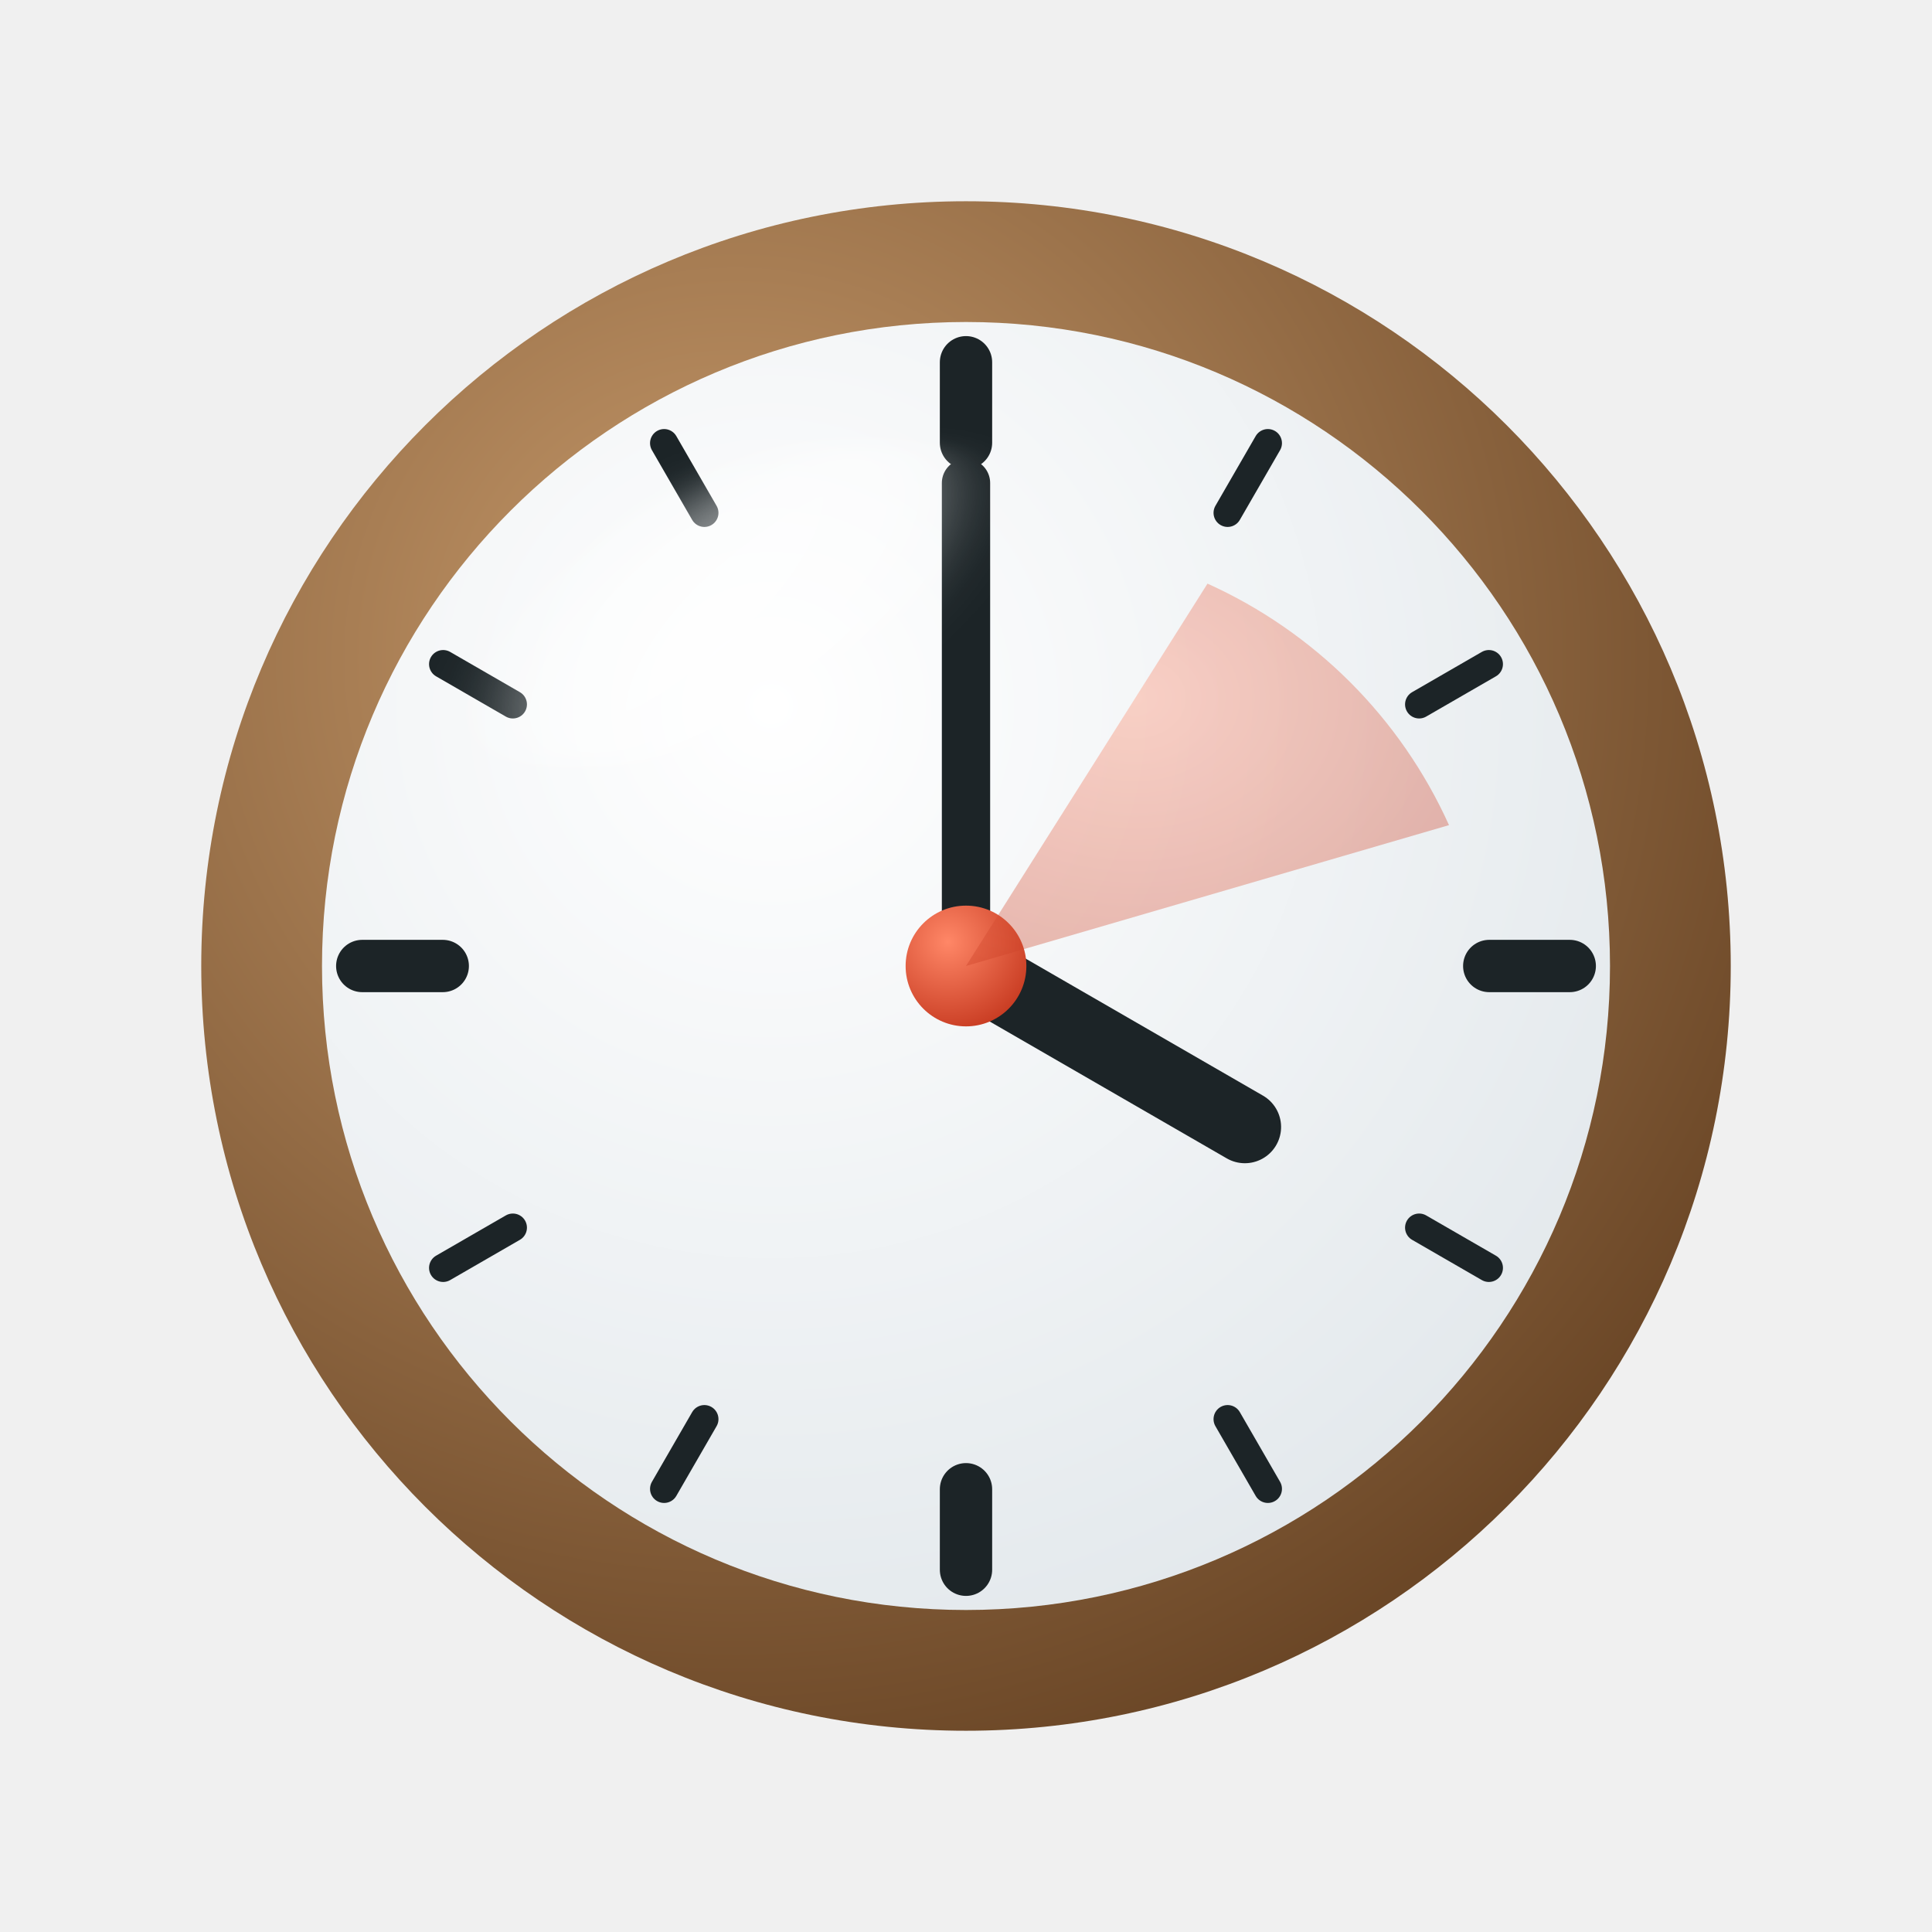
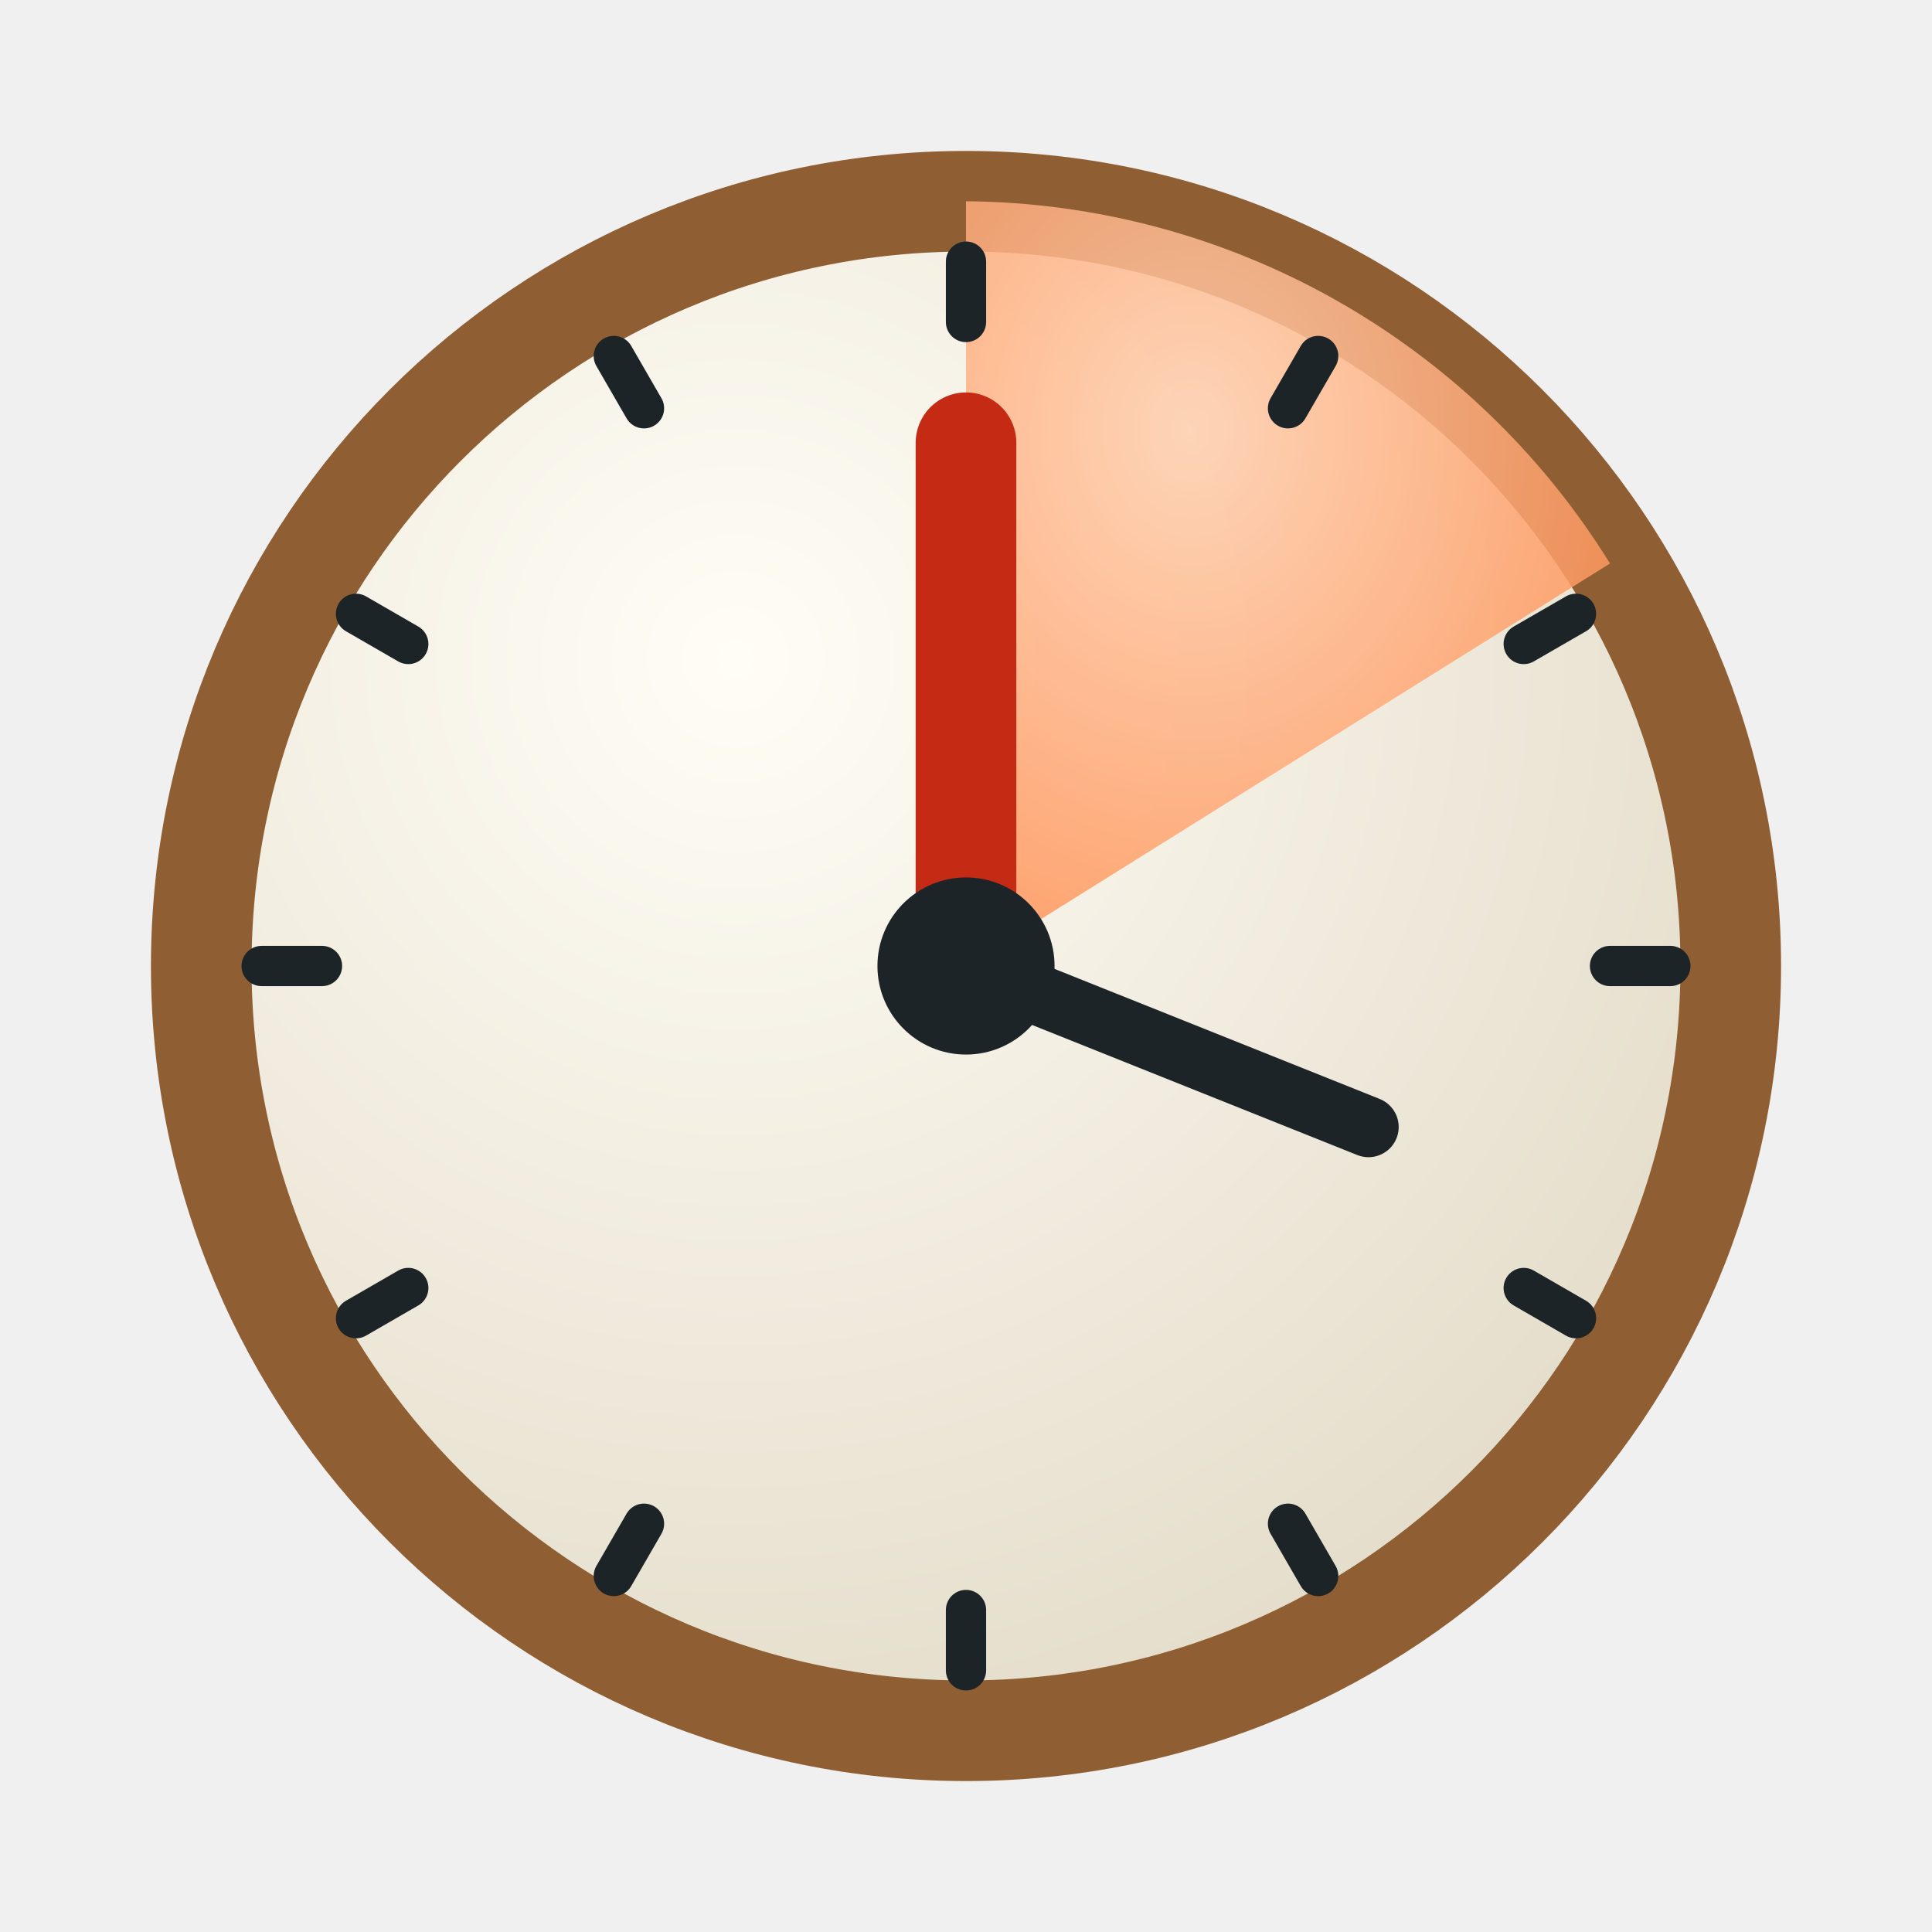
<svg xmlns="http://www.w3.org/2000/svg" viewBox="0 0 96 96" width="96" height="96" role="img">
  <defs>
    <filter id="kb" x="-30%" y="-30%" width="160%" height="160%">
      <feGaussianBlur stdDeviation="1.6" />
    </filter>
    <filter id="kb2" x="-30%" y="-80%" width="160%" height="260%">
      <feGaussianBlur stdDeviation="2.4" />
    </filter>
    <radialGradient id="hour0" cx="0.35" cy="0.3" r="0.85">
-       <stop offset="0" stop-color="#c79a6b" />
-       <stop offset="1" stop-color="#5e3b1d" />
+       <stop offset="0" stop-color="#fffdf6" />
+       <stop offset="1" stop-color="#e0d8c4" />
    </radialGradient>
    <radialGradient id="hour1" cx="0.35" cy="0.3" r="0.85">
-       <stop offset="0" stop-color="#ffffff" />
-       <stop offset="1" stop-color="#e0e6ea" />
-     </radialGradient>
-     <radialGradient id="hour2" cx="0.35" cy="0.3" r="0.85">
-       <stop offset="0" stop-color="#ff8767" />
-       <stop offset="1" stop-color="#c2331a" />
-     </radialGradient>
-     <radialGradient id="hour3" cx="0.35" cy="0.3" r="0.85">
-       <stop offset="0" stop-color="#ff8767" />
-       <stop offset="1" stop-color="#c2331a" />
+       <stop offset="0" stop-color="#ffd0b0" />
+       <stop offset="1" stop-color="#ff8a4a" />
    </radialGradient>
  </defs>
  <circle cx="48" cy="48" r="38" fill="url(#hour0)" />
-   <circle cx="48" cy="48" r="32" fill="url(#hour1)" />
-   <path d="M48 18v4" fill="none" stroke="#1c2427" stroke-width="2.6" stroke-linecap="round" stroke-linejoin="round" />
-   <path d="M48 18v4" fill="none" stroke="#1c2427" stroke-width="1.4" stroke-linecap="round" stroke-linejoin="round" transform="rotate(30 48 48)" />
-   <path d="M48 18v4" fill="none" stroke="#1c2427" stroke-width="1.4" stroke-linecap="round" stroke-linejoin="round" transform="rotate(60 48 48)" />
-   <path d="M48 18v4" fill="none" stroke="#1c2427" stroke-width="2.6" stroke-linecap="round" stroke-linejoin="round" transform="rotate(90 48 48)" />
-   <path d="M48 18v4" fill="none" stroke="#1c2427" stroke-width="1.4" stroke-linecap="round" stroke-linejoin="round" transform="rotate(120 48 48)" />
-   <path d="M48 18v4" fill="none" stroke="#1c2427" stroke-width="1.4" stroke-linecap="round" stroke-linejoin="round" transform="rotate(150 48 48)" />
-   <path d="M48 18v4" fill="none" stroke="#1c2427" stroke-width="2.6" stroke-linecap="round" stroke-linejoin="round" transform="rotate(180 48 48)" />
-   <path d="M48 18v4" fill="none" stroke="#1c2427" stroke-width="1.4" stroke-linecap="round" stroke-linejoin="round" transform="rotate(210 48 48)" />
-   <path d="M48 18v4" fill="none" stroke="#1c2427" stroke-width="1.4" stroke-linecap="round" stroke-linejoin="round" transform="rotate(240 48 48)" />
-   <path d="M48 18v4" fill="none" stroke="#1c2427" stroke-width="2.6" stroke-linecap="round" stroke-linejoin="round" transform="rotate(270 48 48)" />
-   <path d="M48 18v4" fill="none" stroke="#1c2427" stroke-width="1.4" stroke-linecap="round" stroke-linejoin="round" transform="rotate(300 48 48)" />
-   <path d="M48 18v4" fill="none" stroke="#1c2427" stroke-width="1.4" stroke-linecap="round" stroke-linejoin="round" transform="rotate(330 48 48)" />
-   <path d="M48 48v-16" fill="none" stroke="#1c2427" stroke-width="3.6" stroke-linecap="round" stroke-linejoin="round" transform="rotate(120 48 48)" />
-   <path d="M48 48v-24" fill="none" stroke="#1c2427" stroke-width="2.4" stroke-linecap="round" stroke-linejoin="round" />
-   <circle cx="48" cy="48" r="3" fill="url(#hour2)" />
-   <ellipse cx="36" cy="30" rx="12" ry="5" fill="#fff" opacity="0.5" filter="url(#kb)" transform="rotate(-35 36 30)" />
-   <path d="M48 48 60 29a24 24 0 0 1 12 12z" fill="url(#hour3)" opacity="0.35" />
+   <circle cx="48" cy="48" r="38" fill="none" />
+   <path d="M48 10a38 38 0 1 0 0 76 38 38 0 1 0 0-76" fill="none" stroke="#8f5f33" stroke-width="5" stroke-linecap="round" stroke-linejoin="round" />
+   <path d="M48 48V10a38 38 0 0 1 32 18z" fill="url(#hour1)" opacity="0.85" />
+   <path d="M48 48V22" fill="none" stroke="#c42a14" stroke-width="5" stroke-linecap="round" stroke-linejoin="round" />
+   <path d="M48 48l20 8" fill="none" stroke="#1c2427" stroke-width="3" stroke-linecap="round" stroke-linejoin="round" />
+   <circle cx="48" cy="48" r="4.4" fill="#1c2427" />
+   <path d="M48 16L48 13" fill="none" stroke="#1c2427" stroke-width="2" stroke-linecap="round" stroke-linejoin="round" />
+   <path d="M64 20.287L65.5 17.689" fill="none" stroke="#1c2427" stroke-width="2" stroke-linecap="round" stroke-linejoin="round" />
+   <path d="M75.713 32L78.311 30.5" fill="none" stroke="#1c2427" stroke-width="2" stroke-linecap="round" stroke-linejoin="round" />
+   <path d="M80 48L83 48" fill="none" stroke="#1c2427" stroke-width="2" stroke-linecap="round" stroke-linejoin="round" />
+   <path d="M75.713 64L78.311 65.5" fill="none" stroke="#1c2427" stroke-width="2" stroke-linecap="round" stroke-linejoin="round" />
+   <path d="M64 75.713L65.5 78.311" fill="none" stroke="#1c2427" stroke-width="2" stroke-linecap="round" stroke-linejoin="round" />
+   <path d="M48 80L48 83" fill="none" stroke="#1c2427" stroke-width="2" stroke-linecap="round" stroke-linejoin="round" />
+   <path d="M32 75.713L30.5 78.311" fill="none" stroke="#1c2427" stroke-width="2" stroke-linecap="round" stroke-linejoin="round" />
+   <path d="M20.287 64L17.689 65.5" fill="none" stroke="#1c2427" stroke-width="2" stroke-linecap="round" stroke-linejoin="round" />
+   <path d="M16 48L13 48" fill="none" stroke="#1c2427" stroke-width="2" stroke-linecap="round" stroke-linejoin="round" />
+   <path d="M20.287 32L17.689 30.5" fill="none" stroke="#1c2427" stroke-width="2" stroke-linecap="round" stroke-linejoin="round" />
+   <path d="M32 20.287L30.5 17.689" fill="none" stroke="#1c2427" stroke-width="2" stroke-linecap="round" stroke-linejoin="round" />
</svg>
